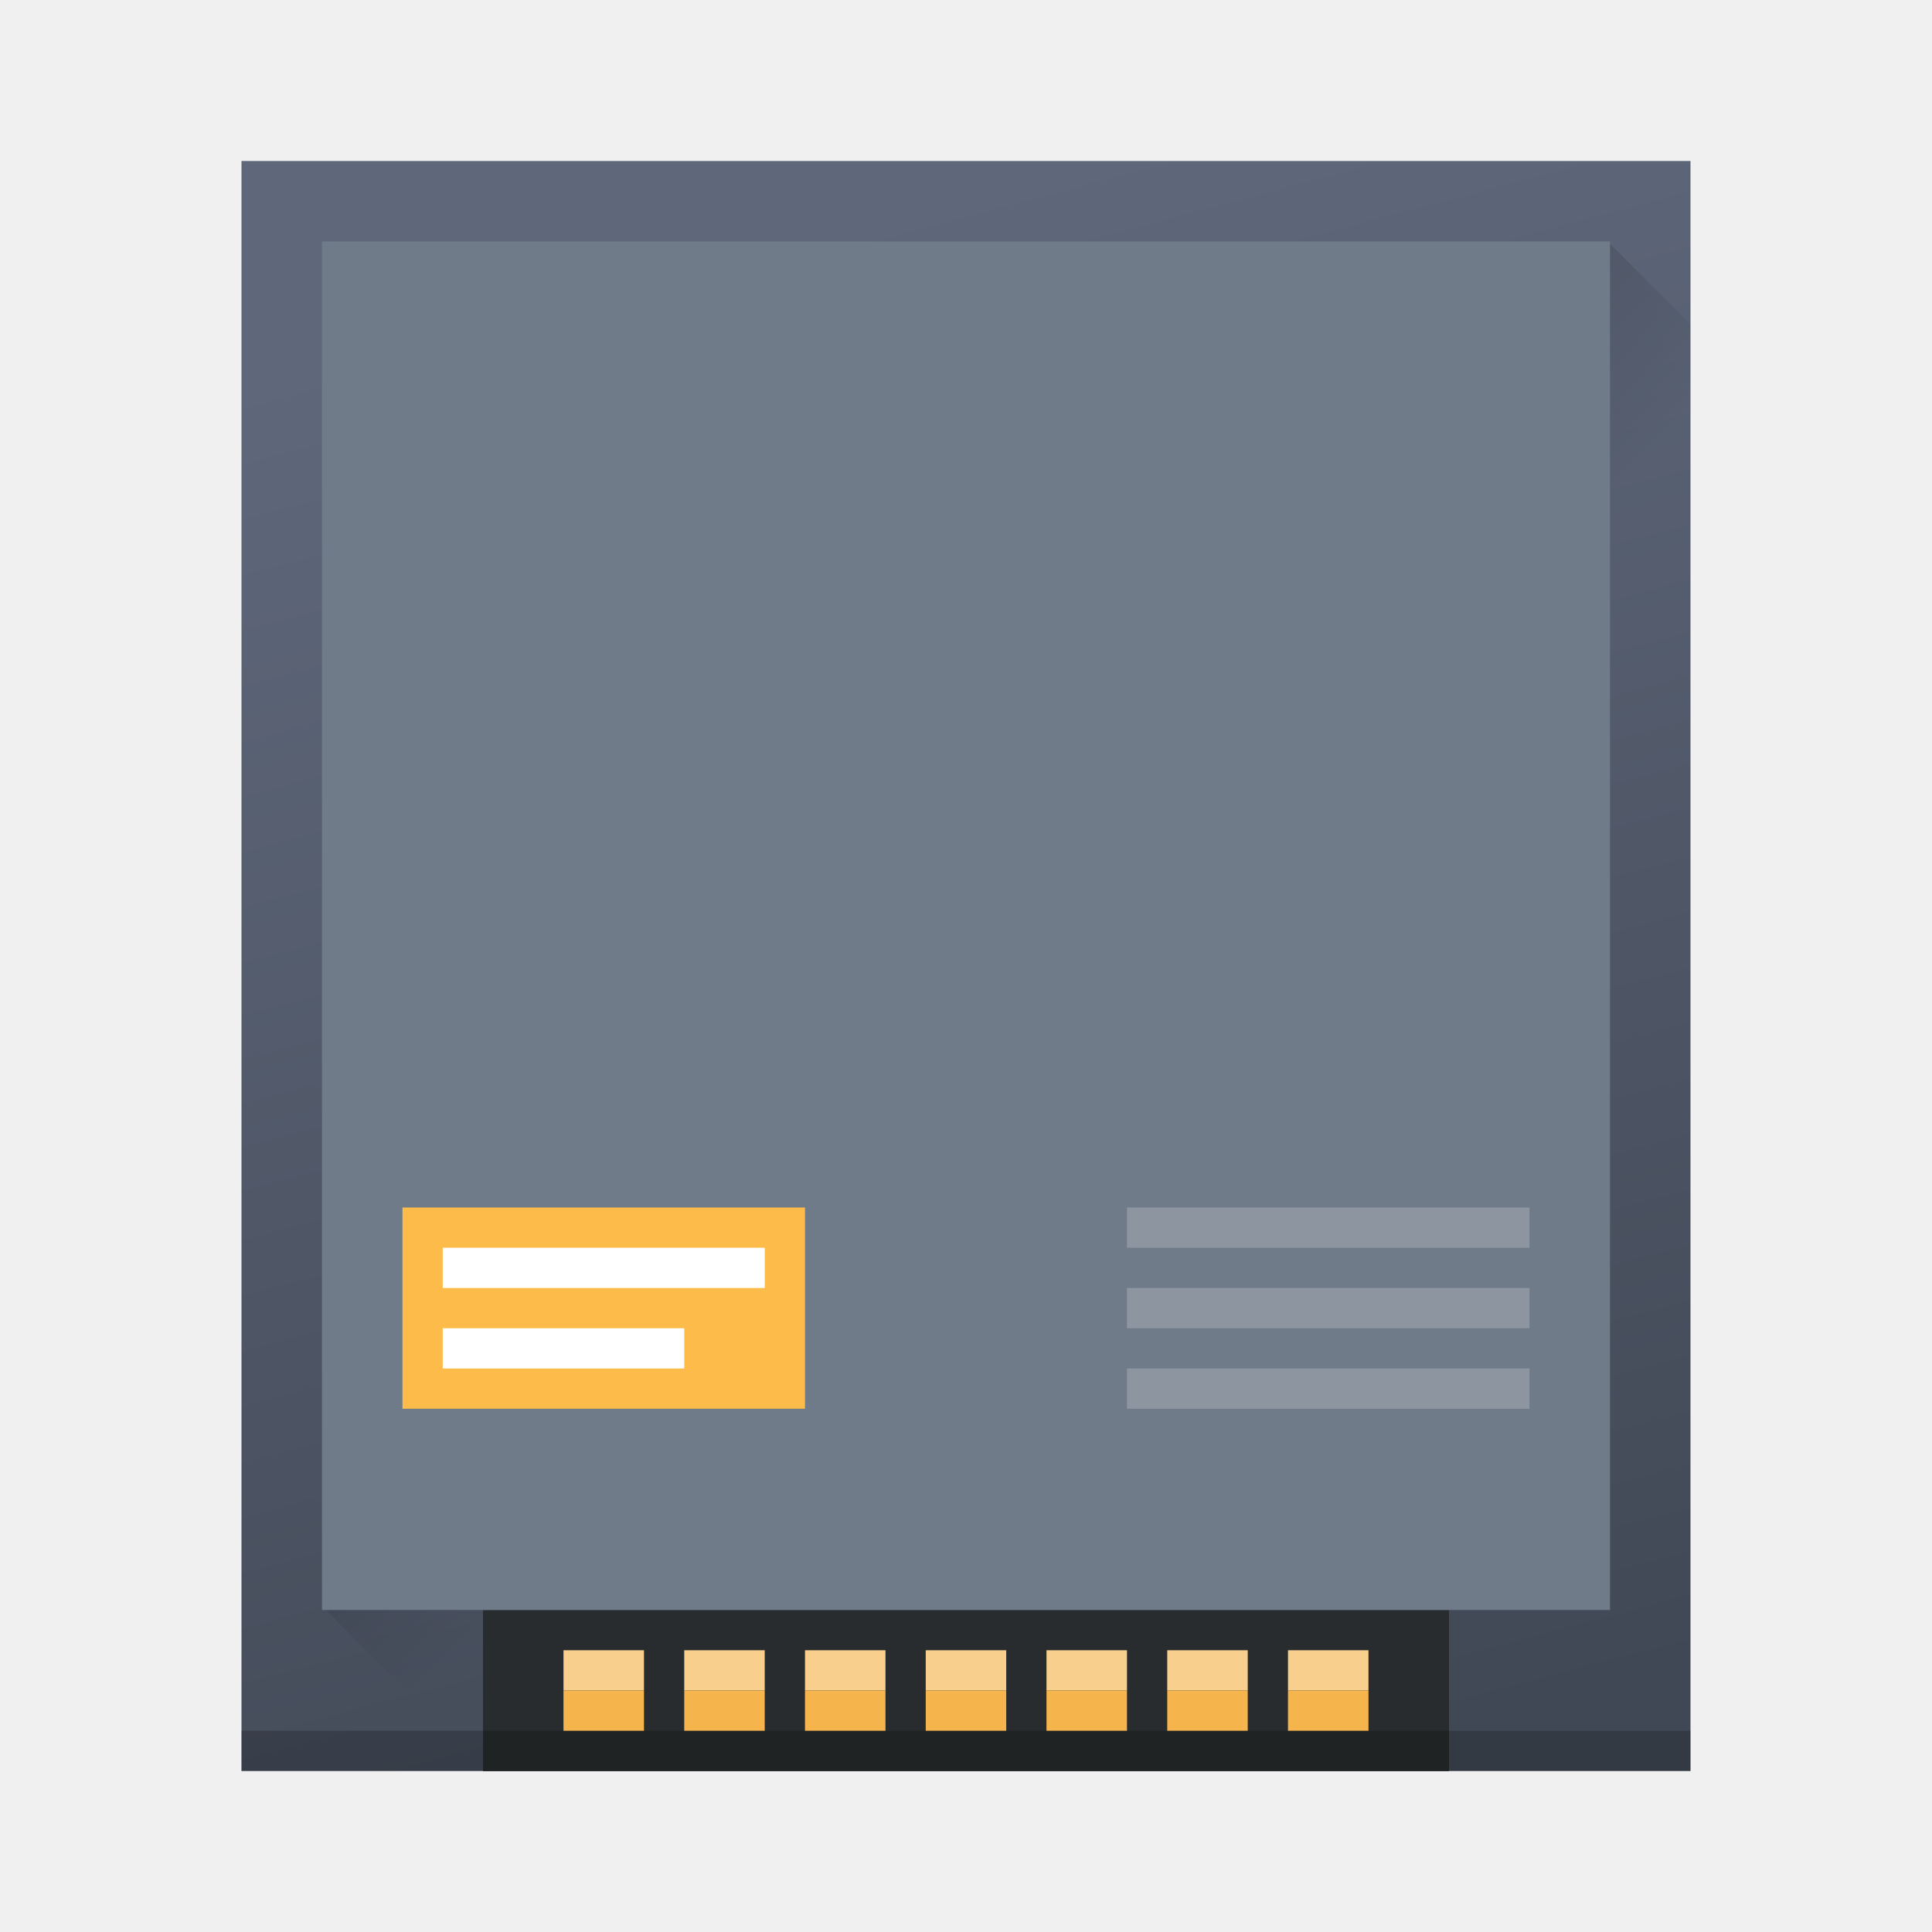
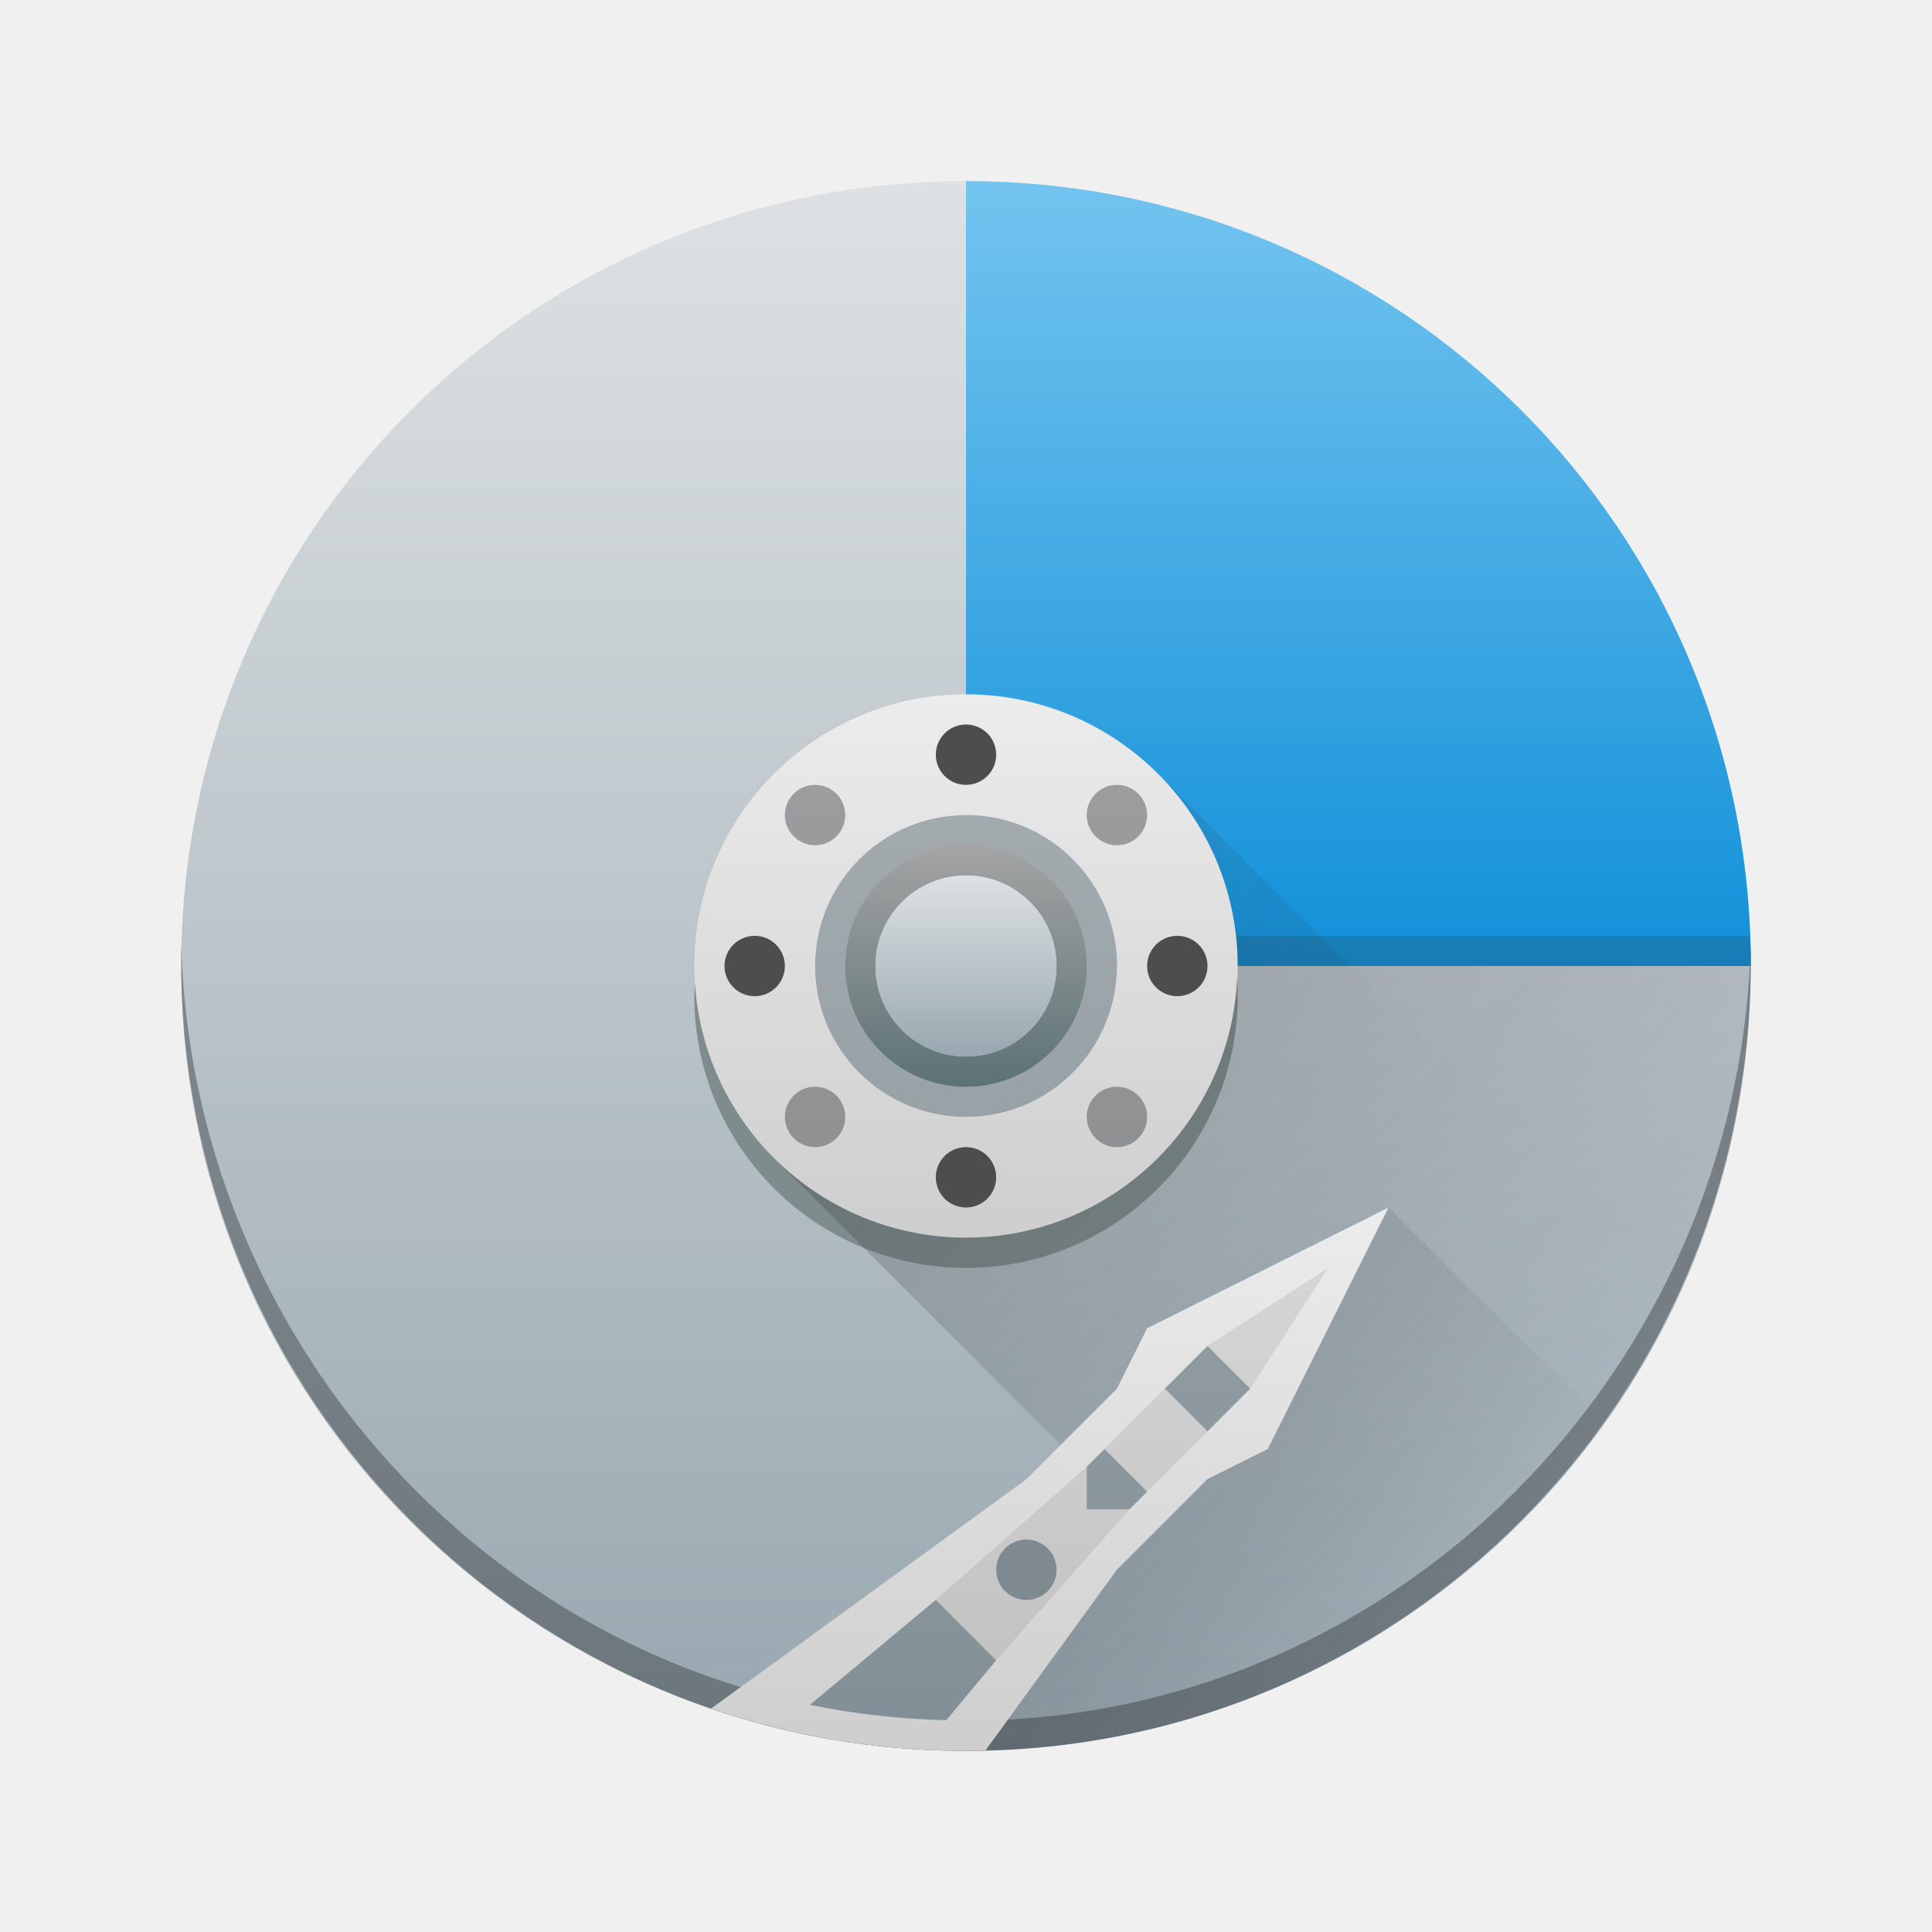
- <svg xmlns="http://www.w3.org/2000/svg" xmlns:xlink="http://www.w3.org/1999/xlink" width="48" version="1.1" height="48" id="svg55">
-   <defs id="defs5455">
-     <linearGradient id="linearGradient875">
-       <stop style="stop-color:#414855;stop-opacity:1;" offset="0" id="stop871" />
-       <stop style="stop-color:#5f687b;stop-opacity:1" offset="1" id="stop873" />
-     </linearGradient>
-     <linearGradient id="linearGradient4691">
-       <stop style="stop-color:#000000;stop-opacity:1;" offset="0" id="stop4687" />
-       <stop style="stop-color:#000000;stop-opacity:0;" offset="1" id="stop4689" />
-     </linearGradient>
-     <linearGradient xlink:href="#linearGradient4691" id="linearGradient4693" x1="19.238" y1="16.293" x2="27.704" y2="24.76" gradientUnits="userSpaceOnUse" gradientTransform="translate(376.5714,507.798)" />
-     <linearGradient xlink:href="#linearGradient875" id="linearGradient877" x1="409.305" y1="551.496" x2="399.074" y2="512.904" gradientUnits="userSpaceOnUse" />
-   </defs>
-   <g id="layer1" transform="translate(-376.5714,-507.798)">
-     <rect style="opacity:1;fill:url(#linearGradient877);fill-opacity:1;stroke:none;stroke-width:2.578;stroke-linecap:round;stroke-linejoin:round;stroke-miterlimit:4;stroke-dasharray:none;stroke-dashoffset:0;stroke-opacity:1;paint-order:normal" id="rect869" width="36" height="40" x="382.571" y="511.798" />
-     <rect width="36" x="382.571" y="550.798" height="1" style="fill:#000000;fill-opacity:1;stroke-width:2.477;stroke-opacity:0.55;opacity:0.2" id="rect4492" />
-     <rect width="24" x="388.571" y="547.798" height="4" style="fill:#292c2e;stroke-width:0.089" id="rect4671" />
-     <path style="opacity:0.3;vector-effect:none;fill:url(#linearGradient4693);fill-opacity:1;stroke:none;stroke-width:5.117;stroke-linecap:round;stroke-linejoin:round;stroke-miterlimit:4;stroke-dasharray:none;stroke-dashoffset:0;stroke-opacity:1" d="m 416.587,513.872 -17.945,2.959 -11.918,16.643 -2.07,14.312 4.012,4.012 h 29.906 v -35.941 z" id="rect4681" />
-     <path style="fill:#707b89;fill-opacity:1;fill-rule:evenodd;stroke-width:0.767" id="path4648" d="m 384.571,513.798 v 34 h 16 16 v -34 h -16 z" />
-     <rect width="10" x="386.571" y="537.798" height="5" style="fill:#fdbc4a;stroke-width:0.091" id="rect4985" />
-     <rect width="8" x="387.571" y="538.798" height="1" style="fill:#ffffff;stroke-width:0.089" id="rect5119" />
-     <rect width="6" x="387.571" y="540.798" height="1" style="fill:#ffffff;stroke-width:0.087" id="rect5121" />
-     <rect width="24" x="388.571" y="550.798" height="1" style="fill:#202324;stroke-width:0.894" id="rect4194" />
-     <g id="g4616" transform="translate(0.9999984)">
-       <rect id="rect4544" style="fill:#f9cf8d;stroke-width:1" height="1" rx="9.6000629e-05" y="548.798" x="389.571" width="2" />
-       <rect id="rect4546" style="fill:#f6b44d;stroke-width:1" height="1" rx="9.6000629e-05" y="549.798" x="389.571" width="2" />
-     </g>
-     <rect width="10" x="404.571" y="537.798" height="1" style="opacity:0.2;fill:#ffffff;fill-opacity:1;stroke-width:0.088" id="rect4979" />
-     <rect id="rect4604" style="opacity:0.2;fill:#ffffff;fill-opacity:1;stroke-width:0.088" height="1" y="539.798" x="404.571" width="10" />
-     <rect width="10" x="404.571" y="541.798" height="1" style="opacity:0.2;fill:#ffffff;fill-opacity:1;stroke-width:0.088" id="rect4606" />
-     <g id="g4622" transform="translate(3.999997)">
-       <rect width="2" x="389.571" y="548.798" rx="9.6000629e-05" height="1" style="fill:#f9cf8d;stroke-width:1" id="rect4618" />
-       <rect width="2" x="389.571" y="549.798" rx="9.6000629e-05" height="1" style="fill:#f6b44d;stroke-width:1" id="rect4620" />
-     </g>
-     <g id="g4628" transform="translate(6.999997)">
-       <rect width="2" x="389.571" y="548.798" rx="9.6000629e-05" height="1" style="fill:#f9cf8d;stroke-width:1" id="rect4624" />
-       <rect width="2" x="389.571" y="549.798" rx="9.6000629e-05" height="1" style="fill:#f6b44d;stroke-width:1" id="rect4626" />
-     </g>
-     <g transform="translate(9.999995)" id="g4634">
-       <rect id="rect4630" style="fill:#f9cf8d;stroke-width:1" height="1" rx="9.6000629e-05" y="548.798" x="389.571" width="2" />
-       <rect id="rect4632" style="fill:#f6b44d;stroke-width:1" height="1" rx="9.6000629e-05" y="549.798" x="389.571" width="2" />
-     </g>
-     <g id="g4640" transform="translate(13)">
-       <rect width="2" x="389.571" y="548.798" rx="9.6000629e-05" height="1" style="fill:#f9cf8d;stroke-width:1" id="rect4636" />
-       <rect width="2" x="389.571" y="549.798" rx="9.6000629e-05" height="1" style="fill:#f6b44d;stroke-width:1" id="rect4638" />
-     </g>
-     <g transform="translate(16)" id="g4646">
-       <rect id="rect4642" style="fill:#f9cf8d;stroke-width:1" height="1" rx="9.6000629e-05" y="548.798" x="389.571" width="2" />
-       <rect id="rect4644" style="fill:#f6b44d;stroke-width:1" height="1" rx="9.6000629e-05" y="549.798" x="389.571" width="2" />
-     </g>
-     <g transform="translate(18.99999)" id="g4652">
-       <rect id="rect4648" style="fill:#f9cf8d;stroke-width:1" height="1" rx="9.6000629e-05" y="548.798" x="389.571" width="2" />
-       <rect id="rect4650" style="fill:#f6b44d;stroke-width:1" height="1" rx="9.6000629e-05" y="549.798" x="389.571" width="2" />
-     </g>
-   </g>
+ <svg xmlns="http://www.w3.org/2000/svg" xmlns:xlink="http://www.w3.org/1999/xlink" height="64" width="64">
+   <linearGradient id="k" gradientUnits="userSpaceOnUse" x1="32" x2="32" xlink:href="#a" y1="35" y2="29" />
+   <linearGradient id="e" gradientUnits="userSpaceOnUse" x1="32" x2="32" y1="36" y2="28">
+     <stop offset="0" stop-color="#5c7274" />
+     <stop offset="1" stop-color="#a4a4a4" />
+   </linearGradient>
+   <linearGradient id="i" gradientUnits="userSpaceOnUse" x1="32" x2="32" xlink:href="#b" y1="58" y2="40" />
+   <linearGradient id="h" gradientUnits="userSpaceOnUse" x1="25.637" x2="57.998" y1="40.676" y2="40.676">
+     <stop offset="0" stop-color="#292c2f" />
+     <stop offset="1" stop-color="#292c2f" stop-opacity="0" />
+   </linearGradient>
+   <linearGradient id="j" gradientUnits="userSpaceOnUse" x1="46" x2="53.135" xlink:href="#c" y1="40" y2="47.135" />
+   <linearGradient id="c">
+     <stop offset="0" stop-color="#292c2f" />
+     <stop offset="1" stop-opacity="0" />
+   </linearGradient>
+   <linearGradient id="d" gradientUnits="userSpaceOnUse" x1="32" x2="32" y1="32" y2="6">
+     <stop offset="0" stop-color="#1190d9" />
+     <stop offset="1" stop-color="#73c4ef" />
+   </linearGradient>
+   <linearGradient id="b" gradientUnits="userSpaceOnUse" x1="32" x2="32" y1="41" y2="23">
+     <stop offset="0" stop-color="#cecece" />
+     <stop offset="1" stop-color="#ececec" />
+   </linearGradient>
+   <linearGradient id="a" gradientUnits="userSpaceOnUse" x1="6" x2="6" y1="58" y2="6">
+     <stop offset="0" stop-color="#98a7b0" />
+     <stop offset="1" stop-color="#dde1e3" />
+   </linearGradient>
+   <linearGradient id="g" gradientUnits="userSpaceOnUse" x1="26" x2="50" xlink:href="#c" y1="26" y2="50" />
+   <linearGradient id="f" gradientUnits="userSpaceOnUse" x1="35" x2="52" xlink:href="#c" y1="32" y2="49" />
+   <path d="M32 6C17.597 6 6.002 17.596 6.002 32S17.597 58 32 58s25.998-11.596 25.998-26S46.403 6 32 6zm0 23c1.662 0 3 1.338 3 3s-1.338 3-3 3-3-1.338-3-3 1.338-3 3-3z" fill="url(#a)" />
+   <path d="M6.002 31.191c-.005.218 0 .436 0 .655C6.002 46.335 17.597 58 32 58s25.998-11.665 25.998-26.154c0-.22.005-.437 0-.655C57.654 45.375 46.185 57 32 57S6.346 45.375 6.002 31.191z" fill="#292c2f" opacity=".4" />
+   <path d="M32 6v21a5 5 0 0 1 5 5h20.998C57.998 17.596 46.403 6 32 6z" fill="url(#d)" />
+   <path d="M36.898 31A5 5 0 0 1 37 32h20.998c0-.335-.013-.668-.025-1z" fill="#292c2f" opacity=".2" />
+   <path d="M32 27a5 5 0 1 0 0 10 5 5 0 0 0 0-10zm0 2c1.662 0 3 1.338 3 3s-1.338 3-3 3-3-1.338-3-3 1.338-3 3-3z" fill="#292c2f" opacity=".2" />
+   <path d="M32 23a9 9 0 1 0 0 18 9 9 0 0 0 0-18zm0 4a5 5 0 1 1 0 10 5 5 0 0 1 0-10z" fill="url(#b)" />
+   <path d="M37 28a1 1 0 1 1 0-2 1 1 0 0 1 0 2zM27 38a1 1 0 1 1 0-2 1 1 0 0 1 0 2zm1-11a1 1 0 1 1-2 0 1 1 0 0 1 2 0zm10 10a1 1 0 1 1-2 0 1 1 0 0 1 2 0z" fill="#292c2f" opacity=".4" />
+   <path d="M32 28a4 4 0 1 0 0 8 4 4 0 0 0 0-8zm0 1a3 3 0 1 1 0 6 3 3 0 0 1 0-6z" fill="url(#e)" />
+   <path d="M33 25a1 1 0 1 1-2 0 1 1 0 0 1 2 0zm7 7a1 1 0 1 1-2 0 1 1 0 0 1 2 0zm-7 7a1 1 0 1 1-2 0 1 1 0 0 1 2 0zm-7-7a1 1 0 1 1-2 0 1 1 0 0 1 2 0z" fill="#4d4d4d" />
+   <path d="M40.979 32.424A9 9 0 0 1 32 41a9 9 0 0 1-8.979-8.424A9 9 0 0 0 23 33a9 9 0 0 0 9 9 9 9 0 0 0 9-9 9 9 0 0 0-.021-.576z" fill="#7f8c8d" />
+   <path d="M44.719 32l10.883 10.88A25.912 25.912 0 0 0 57.998 32z" fill="url(#f)" opacity=".2" />
+   <path d="M41 32a9 9 0 0 1-9 9 9 9 0 0 1-6.36-2.64l-.003.003 9.5 9.5L37 46l1-2 8-4 7.135 7.135a25.966 25.966 0 0 0 2.486-4.242L44.727 32zm11.967 15.389c-.086.116-.177.228-.264.343a25.966 25.966 0 0 0 .264-.343zm-1.705 2.095c-.053.058-.11.113-.162.17a25.966 25.966 0 0 0 .162-.17zM49.54 51.2c-.08.074-.159.15-.24.223a25.966 25.966 0 0 0 .24-.223zm-2.01 1.658c-.102.077-.203.154-.306.229a25.966 25.966 0 0 0 .306-.229zm-2.203 1.475c-.11.066-.222.13-.334.193a25.966 25.966 0 0 0 .334-.193zm-2.371 1.258l-.066.03.004.003a25.966 25.966 0 0 0 .062-.033z" fill="url(#g)" opacity=".3" />
+   <path d="M41 32h3.727l-6.27-6.27A9 9 0 0 1 41 32z" fill="url(#h)" opacity=".2" />
+   <path d="M46 40l-8 4-1 2-3 3-10.447 7.6C26.2 57.503 29.039 58 32 58c.218 0 .432-.01.648-.016L37 52l3-3 2-1z" fill="#292c2f" opacity=".2" />
+   <path d="M46 40l-8 4-1 2-3 3-10.447 7.6C26.2 57.503 29.039 58 32 58c.218 0 .432-.01.648-.016L37 52l3-3 2-1zm-6 4.586L41.414 46 40 47.414 38.586 46zM36.586 48L38 49.414l-.586.586H36v-1.414zM34 51a1 1 0 0 1 1 1 1 1 0 0 1-1 1 1 1 0 0 1-1-1 1 1 0 0 1 1-1zm-3 2l2 2-1.654 1.984a25.525 25.525 0 0 1-4.516-.51zm-4.035 4.51c.096.019.193.033.289.05-.096-.017-.193-.031-.29-.05z" fill="url(#i)" />
+   <path d="M36 48.586L31 53l2 2 4.414-5H36zM38.586 46l-2 2L38 49.414l2-2zM44 42l-4 2.586L41.414 46z" fill="#292c2f" opacity=".1" />
+   <path d="M46 40l-4 8-2 1-3 3-4.352 5.984a25.91 25.91 0 0 0 20.5-10.836z" fill="url(#j)" opacity=".2" />
+   <circle cx="32" cy="32" fill="url(#k)" r="3" />
</svg>
